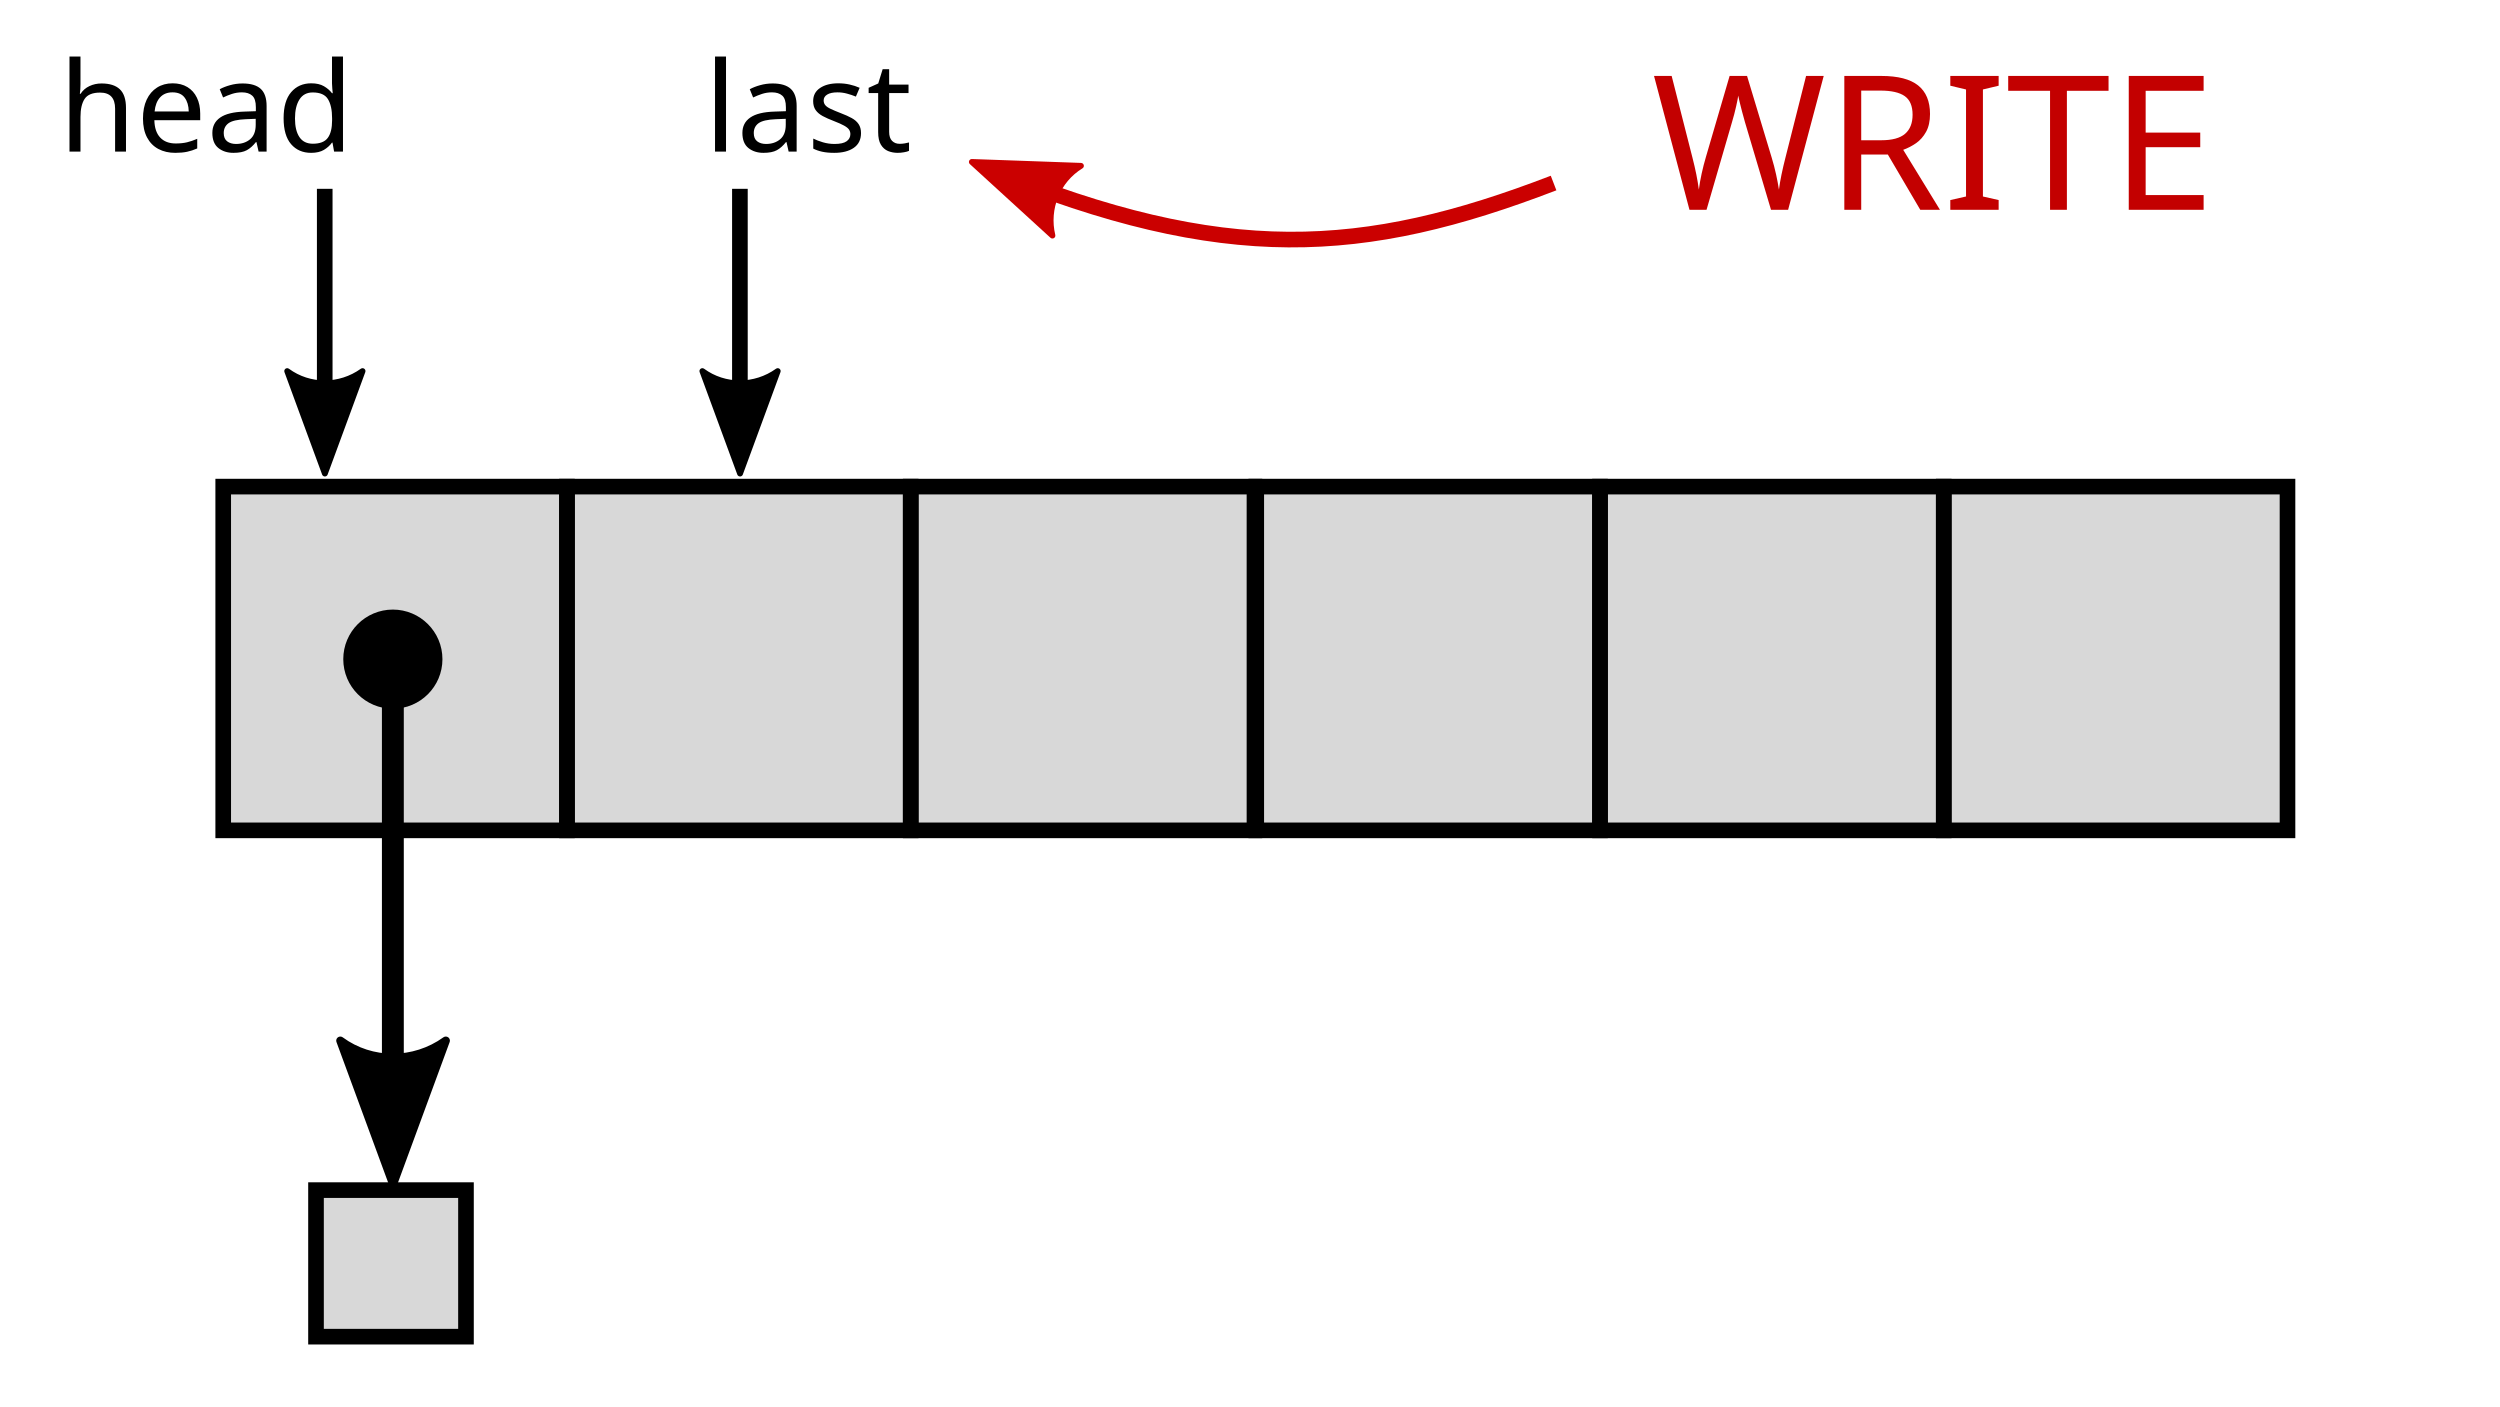
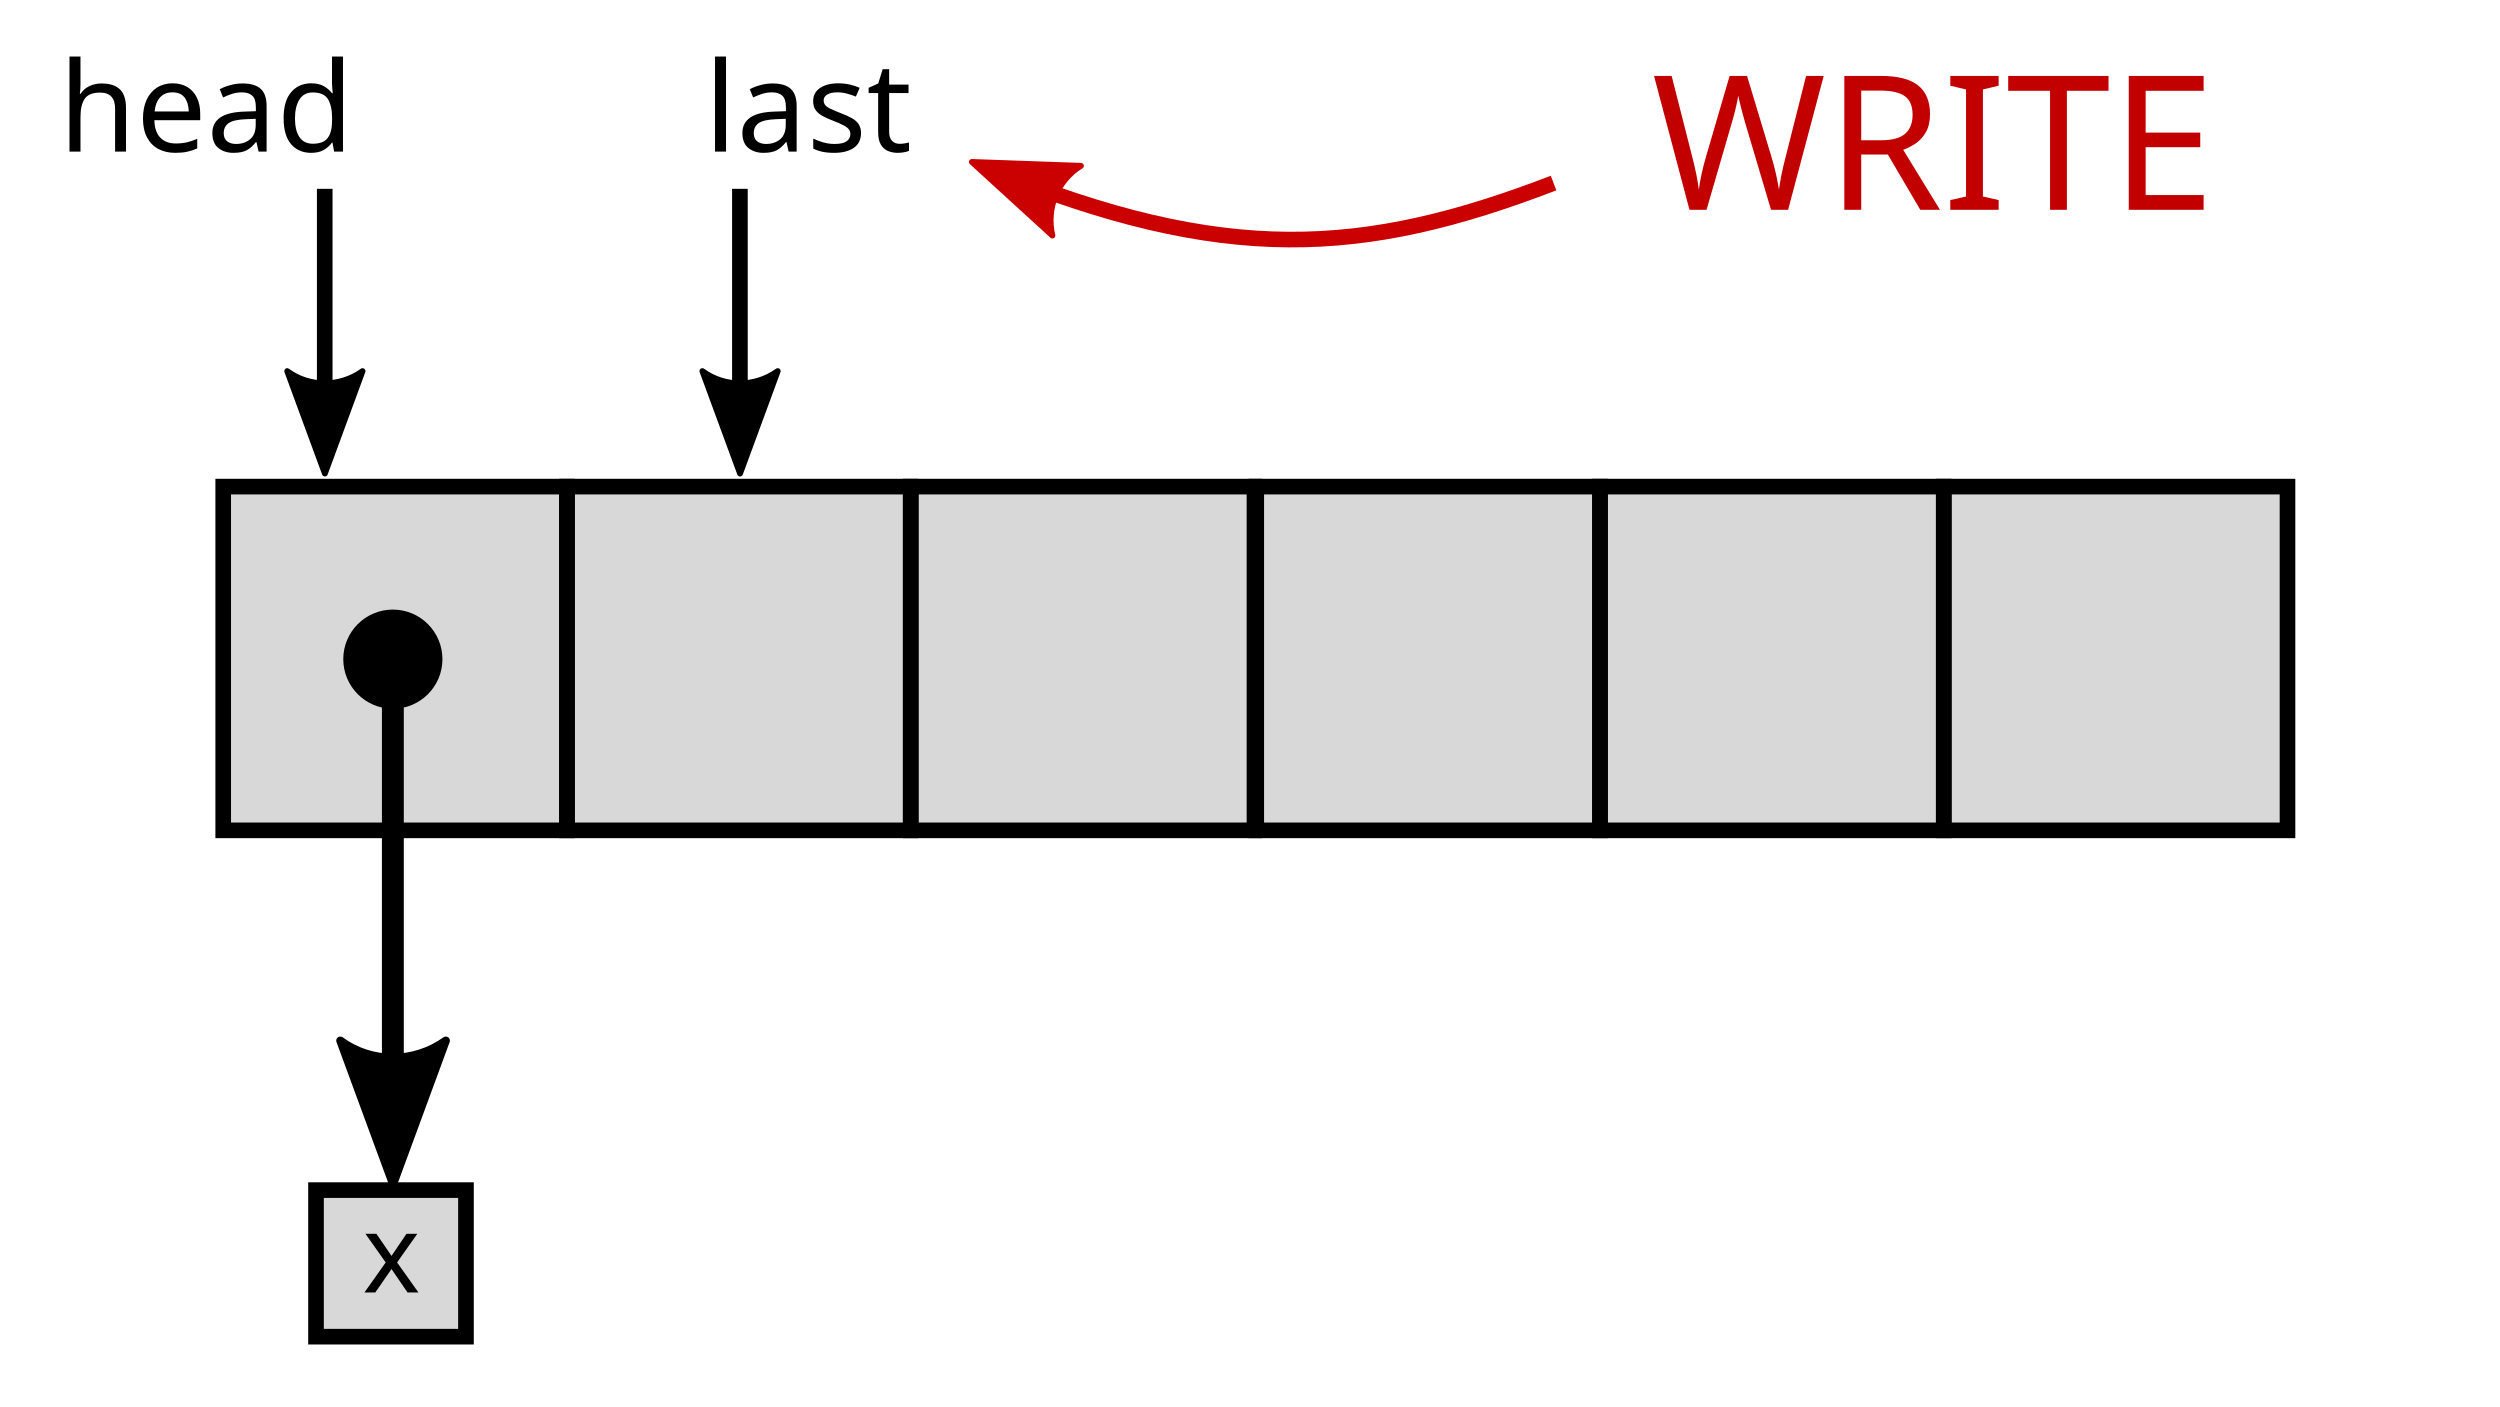
<svg xmlns="http://www.w3.org/2000/svg" width="800" height="450" viewBox="0 0 800 450" id="svg2" version="1.1">
  <defs id="defs4">
    <marker orient="auto" refY="0.0" refX="0.0" id="marker4433" style="overflow:visible;">
      <path id="path4204" style="fill-rule:evenodd;stroke-width:0.625;stroke-linejoin:round;stroke:#cb0000;stroke-opacity:1;fill:#cb0000;fill-opacity:1" d="M 8.719,4.034 L -2.207,0.016 L 8.719,-4.002 C 6.973,-1.63 6.983,1.616 8.719,4.034 z " transform="scale(0.6) rotate(180) translate(0,0)" />
    </marker>
    <marker orient="auto" refY="0" refX="0" id="DotM" style="overflow:visible">
      <path id="path4782" d="m -2.5,-1 c 0,2.76 -2.24,5 -5,5 -2.76,0 -5,-2.24 -5,-5 0,-2.76 2.24,-5 5,-5 2.76,0 5,2.24 5,5 z" style="fill:#000000;fill-opacity:1;fill-rule:evenodd;stroke:#000000;stroke-width:1pt;stroke-opacity:1" transform="matrix(0.4,0,0,0.4,2.96,0.4)" />
    </marker>
    <marker orient="auto" refY="0" refX="0" id="Arrow2Mend" style="overflow:visible">
      <path id="path4745" style="fill:#000000;fill-opacity:1;fill-rule:evenodd;stroke:#000000;stroke-width:0.625;stroke-linejoin:round;stroke-opacity:1" d="M 8.719,4.034 -2.207,0.016 8.719,-4.002 c -1.745,2.372 -1.735,5.617 -6e-7,8.035 z" transform="scale(-0.6,-0.6)" />
    </marker>
    <marker orient="auto" refY="0" refX="0" id="Arrow1Send" style="overflow:visible">
      <path id="path4733" d="M 0,0 5,-5 -12.5,0 5,5 0,0 Z" style="fill:#000000;fill-opacity:1;fill-rule:evenodd;stroke:#000000;stroke-width:1pt;stroke-opacity:1" transform="matrix(-0.2,0,0,-0.2,-1.2,0)" />
    </marker>
    <marker orient="auto" refY="0" refX="0" id="Arrow1Lend" style="overflow:visible">
      <path id="path4721" d="M 0,0 5,-5 -12.5,0 5,5 0,0 Z" style="fill:#000000;fill-opacity:1;fill-rule:evenodd;stroke:#000000;stroke-width:1pt;stroke-opacity:1" transform="matrix(-0.8,0,0,-0.8,-10,0)" />
    </marker>
    <marker style="overflow:visible" id="marker5284" refX="0" refY="0" orient="auto">
      <path transform="scale(-0.6,-0.6)" d="M 8.719,4.034 -2.207,0.016 8.719,-4.002 c -1.745,2.372 -1.735,5.617 -6e-7,8.035 z" style="fill:#000000;fill-opacity:1;fill-rule:evenodd;stroke:#000000;stroke-width:0.625;stroke-linejoin:round;stroke-opacity:1" id="path5286" />
    </marker>
    <marker orient="auto" refY="0" refX="0" id="Arrow2Mend-9" style="overflow:visible">
      <path id="path4745-9" style="fill:#000000;fill-opacity:1;fill-rule:evenodd;stroke:#000000;stroke-width:0.625;stroke-linejoin:round;stroke-opacity:1" d="M 8.719,4.034 -2.207,0.016 8.719,-4.002 c -1.745,2.372 -1.735,5.617 -6e-7,8.035 z" transform="scale(-0.6,-0.6)" />
    </marker>
  </defs>
  <g id="layer1" transform="translate(0,-602.3622)">
    <rect style="fill:#000000;fill-opacity:0.156;stroke:#000000;stroke-width:5;stroke-miterlimit:4;stroke-dasharray:none;stroke-dashoffset:0;stroke-opacity:1" id="rect4136" width="110" height="110" x="71.429" y="758.076" />
    <rect y="758.076" x="181.429" height="110" width="110" id="rect4138" style="fill:#000000;fill-opacity:0.156;stroke:#000000;stroke-width:5;stroke-miterlimit:4;stroke-dasharray:none;stroke-dashoffset:0;stroke-opacity:1" />
    <rect style="fill:#000000;fill-opacity:0.156;stroke:#000000;stroke-width:5;stroke-miterlimit:4;stroke-dasharray:none;stroke-dashoffset:0;stroke-opacity:1" id="rect4140" width="110" height="110" x="291.429" y="758.076" />
    <rect y="758.076" x="402" height="110" width="110" id="rect4142" style="fill:#000000;fill-opacity:0.156;stroke:#000000;stroke-width:5;stroke-miterlimit:4;stroke-dasharray:none;stroke-dashoffset:0;stroke-opacity:1" />
    <rect style="fill:#000000;fill-opacity:0.156;stroke:#000000;stroke-width:5;stroke-miterlimit:4;stroke-dasharray:none;stroke-dashoffset:0;stroke-opacity:1" id="rect4144" width="110" height="110" x="512" y="758.076" />
    <rect y="758.076" x="622" height="110" width="110" id="rect4146" style="fill:#000000;fill-opacity:0.156;stroke:#000000;stroke-width:5;stroke-miterlimit:4;stroke-dasharray:none;stroke-dashoffset:0;stroke-opacity:1" />
    <path style="fill:none;fill-rule:evenodd;stroke:#000000;stroke-width:7;stroke-linecap:butt;stroke-linejoin:miter;stroke-miterlimit:4;stroke-dasharray:none;stroke-opacity:1;marker-start:url(#DotM);marker-end:url(#Arrow2Mend)" d="m 125.714,813.573 0,158.42" id="path4712" />
    <path style="fill:none;fill-rule:evenodd;stroke:#000000;stroke-width:5;stroke-linecap:butt;stroke-linejoin:miter;stroke-miterlimit:4;stroke-dasharray:none;stroke-opacity:1;marker-end:url(#Arrow2Mend-9)" d="m 103.912,662.785 0,84.49" id="path4712-1" />
    <path id="path5282" d="m 236.769,662.785 0,84.49" style="fill:none;fill-rule:evenodd;stroke:#000000;stroke-width:5;stroke-linecap:butt;stroke-linejoin:miter;stroke-miterlimit:4;stroke-dasharray:none;stroke-opacity:1;marker-end:url(#marker5284)" />
    <text xml:space="preserve" style="font-style:normal;font-weight:normal;font-size:40px;line-height:125%;font-family:sans-serif;letter-spacing:0px;word-spacing:0px;fill:#000000;fill-opacity:1;stroke:none;stroke-width:1px;stroke-linecap:butt;stroke-linejoin:miter;stroke-opacity:1" x="225.403" y="650.864" id="text5450">
      <tspan id="tspan5452" x="225.403" y="650.864">last</tspan>
    </text>
    <text id="text5454" y="650.864" x="18.832" style="font-style:normal;font-weight:normal;font-size:40px;line-height:125%;font-family:sans-serif;letter-spacing:0px;word-spacing:0px;fill:#000000;fill-opacity:1;stroke:none;stroke-width:1px;stroke-linecap:butt;stroke-linejoin:miter;stroke-opacity:1" xml:space="preserve">
      <tspan y="650.864" x="18.832" id="tspan5456">head</tspan>
    </text>
    <rect style="fill:#000000;fill-opacity:0.156;stroke:#000000;stroke-width:5;stroke-miterlimit:4;stroke-dasharray:none;stroke-dashoffset:0;stroke-opacity:1" id="rect6340" width="47.988" height="46.897" x="101.123" y="983.199" />
    <text xml:space="preserve" style="font-style:normal;font-weight:normal;font-size:40px;line-height:125%;font-family:sans-serif;letter-spacing:0px;word-spacing:0px;fill:#c30000;fill-opacity:1;stroke:none;stroke-width:1px;stroke-linecap:butt;stroke-linejoin:miter;stroke-opacity:1" x="528.571" y="669.505" id="text4167">
      <tspan id="tspan4169" x="528.571" y="669.505" style="font-size:60px;fill:#c30000;fill-opacity:1">WRITE</tspan>
    </text>
    <path style="fill:none;fill-rule:evenodd;stroke:#cb0000;stroke-width:5;stroke-linecap:butt;stroke-linejoin:miter;stroke-miterlimit:4;stroke-dasharray:none;stroke-opacity:1;marker-end:url(#marker4433)" d="m 497.143,660.934 c -60.924,23.426 -105.305,26.249 -180,-4.286" id="path4171" />
+     <text xml:space="preserve" style="font-style:normal;font-weight:normal;font-size:40px;line-height:125%;font-family:sans-serif;letter-spacing:0px;word-spacing:0px;fill:#000000;fill-opacity:1;stroke:none;stroke-width:1px;stroke-linecap:butt;stroke-linejoin:miter;stroke-opacity:1" x="116.003" y="1015.943" id="text26262">
+       <tspan id="tspan26264" x="116.003" y="1015.943" style="font-size:35px">x</tspan>
+     </text>
  </g>
</svg>
